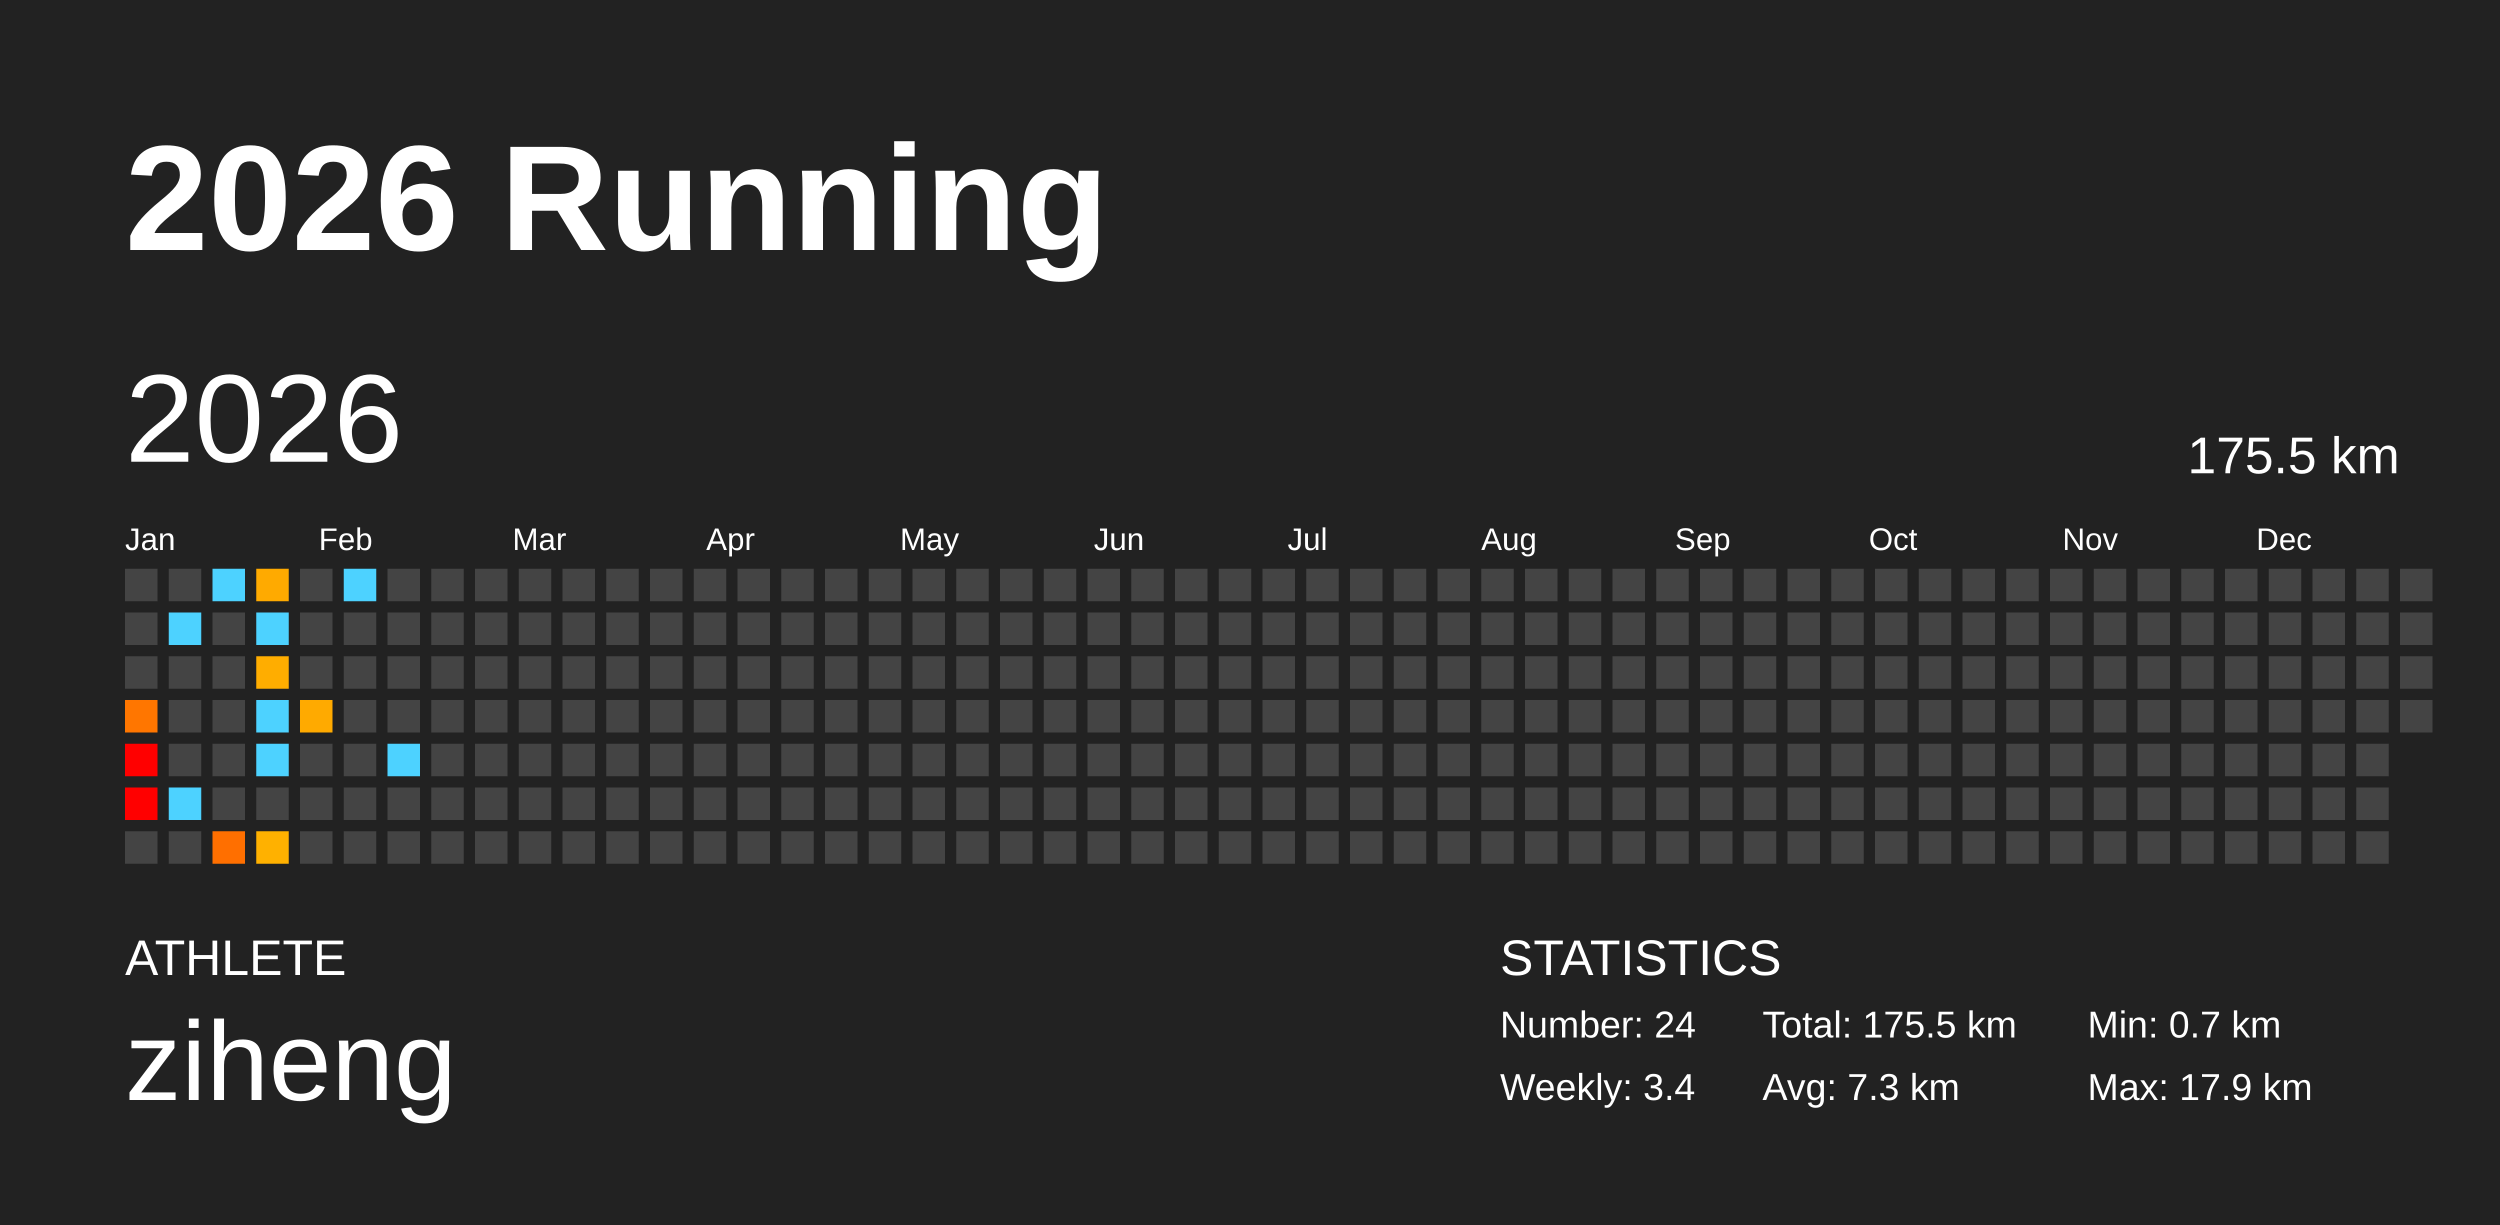
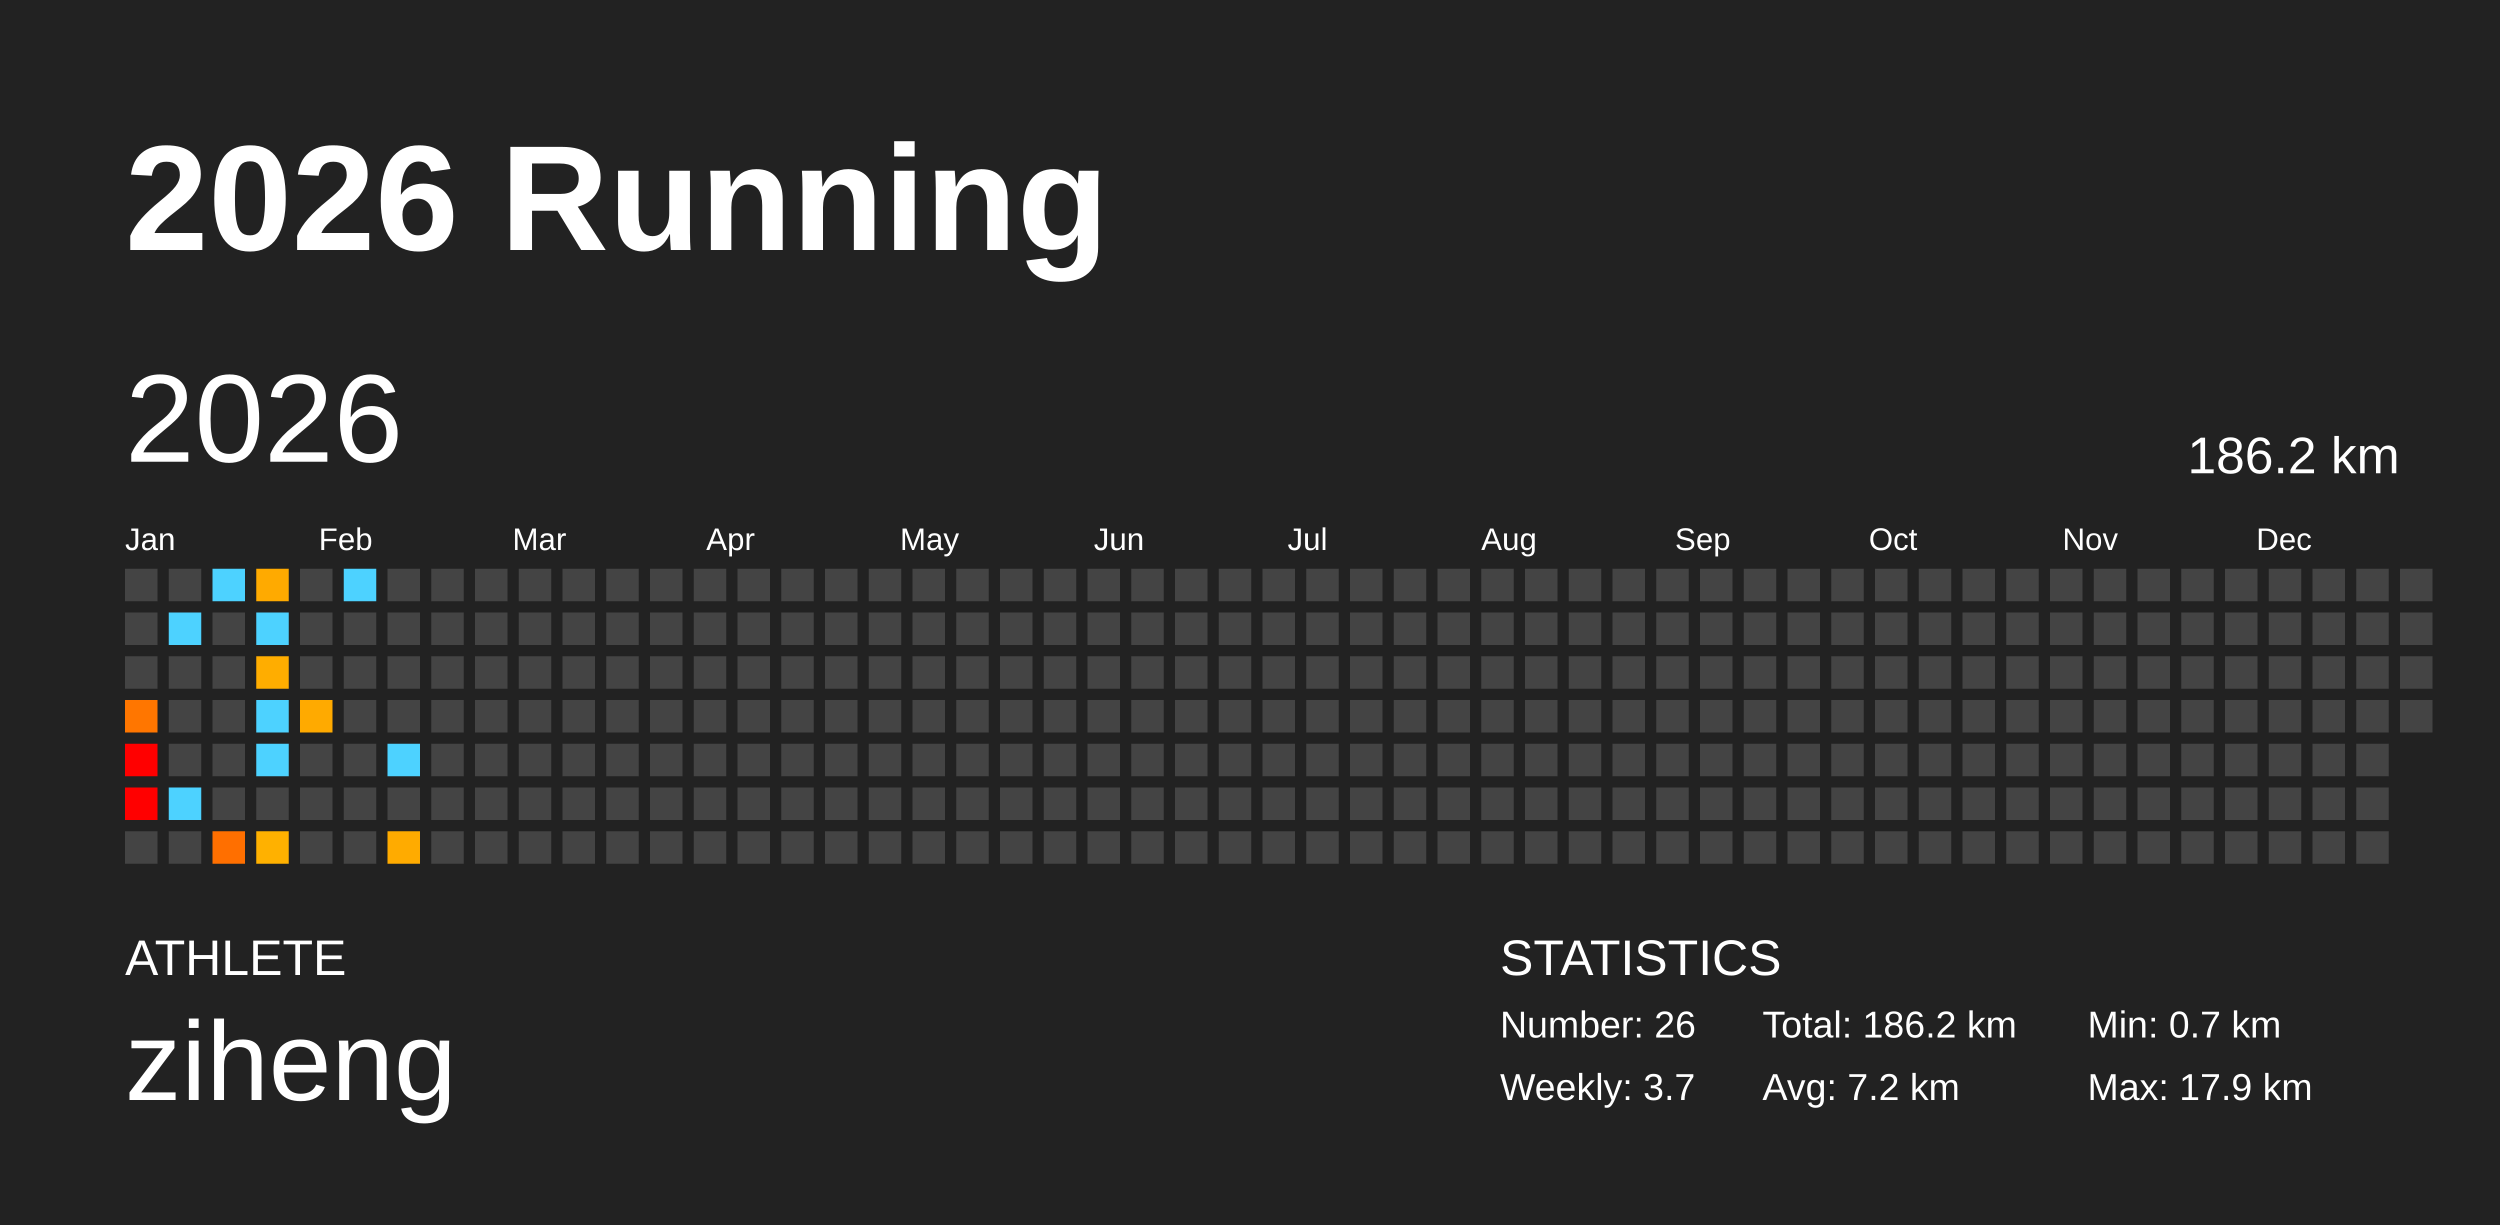
<svg xmlns="http://www.w3.org/2000/svg" baseProfile="full" height="98mm" version="1.1" viewBox="0,0,200,98" width="200mm">
  <defs />
  <rect fill="#222222" height="98" width="200" x="0" y="0" />
  <text fill="#FFFFFF" style="font-size:12px; font-family:Arial; font-weight:bold;" x="10" y="20">2026 Running</text>
  <text fill="#FFFFFF" style="font-size:4px; font-family:Arial" x="10" y="78">ATHLETE</text>
  <text fill="#FFFFFF" style="font-size:9px; font-family:Arial" x="10" y="88">ziheng</text>
  <text fill="#FFFFFF" style="font-size:4px; font-family:Arial" x="120" y="78">STATISTICS</text>
-   <text fill="#FFFFFF" style="font-size:3px; font-family:Arial" x="120" y="83">Number: 24</text>
-   <text fill="#FFFFFF" style="font-size:3px; font-family:Arial" x="120" y="88">Weekly: 3.4</text>
-   <text fill="#FFFFFF" style="font-size:3px; font-family:Arial" x="141" y="83">Total: 175.5 km</text>
-   <text fill="#FFFFFF" style="font-size:3px; font-family:Arial" x="141" y="88">Avg: 7.3 km</text>
+   <text fill="#FFFFFF" style="font-size:3px; font-family:Arial" x="120" y="83">Number: 26</text>
+   <text fill="#FFFFFF" style="font-size:3px; font-family:Arial" x="120" y="88">Weekly: 3.7</text>
+   <text fill="#FFFFFF" style="font-size:3px; font-family:Arial" x="141" y="83">Total: 186.2 km</text>
+   <text fill="#FFFFFF" style="font-size:3px; font-family:Arial" x="141" y="88">Avg: 7.2 km</text>
  <text fill="#FFFFFF" style="font-size:3px; font-family:Arial" x="167" y="83">Min: 0.7 km</text>
  <text fill="#FFFFFF" style="font-size:3px; font-family:Arial" x="167" y="88">Max: 17.9 km</text>
  <text dominant-baseline="hanging" fill="#FFFFFF" style="font-size:10.0px; font-family:Arial;" x="10" y="30">2026</text>
-   <text dominant-baseline="hanging" fill="#FFFFFF" style="font-size:4.125px; font-family:Arial;" x="175" y="35">175.5 km</text>
+   <text dominant-baseline="hanging" fill="#FFFFFF" style="font-size:4.125px; font-family:Arial;" x="175" y="35">186.2 km</text>
  <text fill="#FFFFFF" style="font-size:2.5px; font-family:Arial" x="10.0" y="44">Jan</text>
  <text fill="#FFFFFF" style="font-size:2.5px; font-family:Arial" x="25.5" y="44">Feb</text>
  <text fill="#FFFFFF" style="font-size:2.5px; font-family:Arial" x="41.0" y="44">Mar</text>
  <text fill="#FFFFFF" style="font-size:2.5px; font-family:Arial" x="56.5" y="44">Apr</text>
  <text fill="#FFFFFF" style="font-size:2.5px; font-family:Arial" x="72.0" y="44">May</text>
  <text fill="#FFFFFF" style="font-size:2.5px; font-family:Arial" x="87.5" y="44">Jun</text>
  <text fill="#FFFFFF" style="font-size:2.5px; font-family:Arial" x="103.0" y="44">Jul</text>
  <text fill="#FFFFFF" style="font-size:2.5px; font-family:Arial" x="118.5" y="44">Aug</text>
  <text fill="#FFFFFF" style="font-size:2.5px; font-family:Arial" x="134.0" y="44">Sep</text>
  <text fill="#FFFFFF" style="font-size:2.5px; font-family:Arial" x="149.5" y="44">Oct</text>
  <text fill="#FFFFFF" style="font-size:2.5px; font-family:Arial" x="165.0" y="44">Nov</text>
  <text fill="#FFFFFF" style="font-size:2.5px; font-family:Arial" x="180.5" y="44">Dec</text>
  <rect fill="#444444" height="2.6" width="2.6" x="10.0" y="45.5" />
  <rect fill="#444444" height="2.6" width="2.6" x="10.0" y="49.0" />
  <rect fill="#444444" height="2.6" width="2.6" x="10.0" y="52.5" />
  <rect fill="#ff7600" height="2.6" width="2.6" x="10.0" y="56.0" />
  <rect fill="red" height="2.6" width="2.6" x="10.0" y="59.5" />
  <rect fill="red" height="2.6" width="2.6" x="10.0" y="63.0" />
  <rect fill="#444444" height="2.6" width="2.6" x="10.0" y="66.5" />
  <rect fill="#444444" height="2.6" width="2.6" x="13.5" y="45.5" />
  <rect fill="#4dd2ff" height="2.6" width="2.6" x="13.5" y="49.0" />
  <rect fill="#444444" height="2.6" width="2.6" x="13.5" y="52.5" />
  <rect fill="#444444" height="2.6" width="2.6" x="13.5" y="56.0" />
  <rect fill="#444444" height="2.6" width="2.6" x="13.5" y="59.5" />
  <rect fill="#4dd2ff" height="2.6" width="2.6" x="13.5" y="63.0" />
  <rect fill="#444444" height="2.6" width="2.6" x="13.5" y="66.5" />
  <rect fill="#4dd2ff" height="2.6" width="2.6" x="17.0" y="45.5" />
  <rect fill="#444444" height="2.6" width="2.6" x="17.0" y="49.0" />
  <rect fill="#444444" height="2.6" width="2.6" x="17.0" y="52.5" />
  <rect fill="#444444" height="2.6" width="2.6" x="17.0" y="56.0" />
  <rect fill="#444444" height="2.6" width="2.6" x="17.0" y="59.5" />
  <rect fill="#444444" height="2.6" width="2.6" x="17.0" y="63.0" />
  <rect fill="#ff6f00" height="2.6" width="2.6" x="17.0" y="66.5" />
  <rect fill="#ffaa00" height="2.6" width="2.6" x="20.5" y="45.5" />
  <rect fill="#4dd2ff" height="2.6" width="2.6" x="20.5" y="49.0" />
  <rect fill="#ffad00" height="2.6" width="2.6" x="20.5" y="52.5" />
  <rect fill="#4dd2ff" height="2.6" width="2.6" x="20.5" y="56.0" />
  <rect fill="#4dd2ff" height="2.6" width="2.6" x="20.5" y="59.5" />
  <rect fill="#444444" height="2.6" width="2.6" x="20.5" y="63.0" />
  <rect fill="#ffb100" height="2.6" width="2.6" x="20.5" y="66.5" />
  <rect fill="#444444" height="2.6" width="2.6" x="24.0" y="45.5" />
  <rect fill="#444444" height="2.6" width="2.6" x="24.0" y="49.0" />
  <rect fill="#444444" height="2.6" width="2.6" x="24.0" y="52.5" />
  <rect fill="#ffaa00" height="2.6" width="2.6" x="24.0" y="56.0" />
  <rect fill="#444444" height="2.6" width="2.6" x="24.0" y="59.5" />
  <rect fill="#444444" height="2.6" width="2.6" x="24.0" y="63.0" />
  <rect fill="#444444" height="2.6" width="2.6" x="24.0" y="66.5" />
  <rect fill="#4dd2ff" height="2.6" width="2.6" x="27.5" y="45.5" />
  <rect fill="#444444" height="2.6" width="2.6" x="27.5" y="49.0" />
  <rect fill="#444444" height="2.6" width="2.6" x="27.5" y="52.5" />
  <rect fill="#444444" height="2.6" width="2.6" x="27.5" y="56.0" />
  <rect fill="#444444" height="2.6" width="2.6" x="27.5" y="59.5" />
  <rect fill="#444444" height="2.6" width="2.6" x="27.5" y="63.0" />
  <rect fill="#444444" height="2.6" width="2.6" x="27.5" y="66.5" />
  <rect fill="#444444" height="2.6" width="2.6" x="31.0" y="45.5" />
  <rect fill="#444444" height="2.6" width="2.6" x="31.0" y="49.0" />
  <rect fill="#444444" height="2.6" width="2.6" x="31.0" y="52.5" />
  <rect fill="#444444" height="2.6" width="2.6" x="31.0" y="56.0" />
  <rect fill="#4dd2ff" height="2.6" width="2.6" x="31.0" y="59.5" />
  <rect fill="#444444" height="2.6" width="2.6" x="31.0" y="63.0" />
-   <rect fill="#444444" height="2.6" width="2.6" x="31.0" y="66.5" />
+   <rect fill="#ffab00" height="2.6" width="2.6" x="31.0" y="66.5" />
  <rect fill="#444444" height="2.6" width="2.6" x="34.5" y="45.5" />
  <rect fill="#444444" height="2.6" width="2.6" x="34.5" y="49.0" />
  <rect fill="#444444" height="2.6" width="2.6" x="34.5" y="52.5" />
  <rect fill="#444444" height="2.6" width="2.6" x="34.5" y="56.0" />
  <rect fill="#444444" height="2.6" width="2.6" x="34.5" y="59.5" />
  <rect fill="#444444" height="2.6" width="2.6" x="34.5" y="63.0" />
  <rect fill="#444444" height="2.6" width="2.6" x="34.5" y="66.5" />
  <rect fill="#444444" height="2.6" width="2.6" x="38.0" y="45.5" />
  <rect fill="#444444" height="2.6" width="2.6" x="38.0" y="49.0" />
  <rect fill="#444444" height="2.6" width="2.6" x="38.0" y="52.5" />
  <rect fill="#444444" height="2.6" width="2.6" x="38.0" y="56.0" />
  <rect fill="#444444" height="2.6" width="2.6" x="38.0" y="59.5" />
  <rect fill="#444444" height="2.6" width="2.6" x="38.0" y="63.0" />
  <rect fill="#444444" height="2.6" width="2.6" x="38.0" y="66.5" />
  <rect fill="#444444" height="2.6" width="2.6" x="41.5" y="45.5" />
  <rect fill="#444444" height="2.6" width="2.6" x="41.5" y="49.0" />
  <rect fill="#444444" height="2.6" width="2.6" x="41.5" y="52.5" />
  <rect fill="#444444" height="2.6" width="2.6" x="41.5" y="56.0" />
  <rect fill="#444444" height="2.6" width="2.6" x="41.5" y="59.5" />
  <rect fill="#444444" height="2.6" width="2.6" x="41.5" y="63.0" />
  <rect fill="#444444" height="2.6" width="2.6" x="41.5" y="66.5" />
  <rect fill="#444444" height="2.6" width="2.6" x="45.0" y="45.5" />
  <rect fill="#444444" height="2.6" width="2.6" x="45.0" y="49.0" />
  <rect fill="#444444" height="2.6" width="2.6" x="45.0" y="52.5" />
  <rect fill="#444444" height="2.6" width="2.6" x="45.0" y="56.0" />
  <rect fill="#444444" height="2.6" width="2.6" x="45.0" y="59.5" />
  <rect fill="#444444" height="2.6" width="2.6" x="45.0" y="63.0" />
  <rect fill="#444444" height="2.6" width="2.6" x="45.0" y="66.5" />
  <rect fill="#444444" height="2.6" width="2.6" x="48.5" y="45.5" />
  <rect fill="#444444" height="2.6" width="2.6" x="48.5" y="49.0" />
  <rect fill="#444444" height="2.6" width="2.6" x="48.5" y="52.5" />
  <rect fill="#444444" height="2.6" width="2.6" x="48.5" y="56.0" />
  <rect fill="#444444" height="2.6" width="2.6" x="48.5" y="59.5" />
  <rect fill="#444444" height="2.6" width="2.6" x="48.5" y="63.0" />
  <rect fill="#444444" height="2.6" width="2.6" x="48.5" y="66.5" />
  <rect fill="#444444" height="2.6" width="2.6" x="52.0" y="45.5" />
  <rect fill="#444444" height="2.6" width="2.6" x="52.0" y="49.0" />
  <rect fill="#444444" height="2.6" width="2.6" x="52.0" y="52.5" />
  <rect fill="#444444" height="2.6" width="2.6" x="52.0" y="56.0" />
  <rect fill="#444444" height="2.6" width="2.6" x="52.0" y="59.5" />
  <rect fill="#444444" height="2.6" width="2.6" x="52.0" y="63.0" />
  <rect fill="#444444" height="2.6" width="2.6" x="52.0" y="66.5" />
  <rect fill="#444444" height="2.6" width="2.6" x="55.5" y="45.5" />
  <rect fill="#444444" height="2.6" width="2.6" x="55.5" y="49.0" />
  <rect fill="#444444" height="2.6" width="2.6" x="55.5" y="52.5" />
  <rect fill="#444444" height="2.6" width="2.6" x="55.5" y="56.0" />
  <rect fill="#444444" height="2.6" width="2.6" x="55.5" y="59.5" />
  <rect fill="#444444" height="2.6" width="2.6" x="55.5" y="63.0" />
  <rect fill="#444444" height="2.6" width="2.6" x="55.5" y="66.5" />
  <rect fill="#444444" height="2.6" width="2.6" x="59.0" y="45.5" />
  <rect fill="#444444" height="2.6" width="2.6" x="59.0" y="49.0" />
  <rect fill="#444444" height="2.6" width="2.6" x="59.0" y="52.5" />
  <rect fill="#444444" height="2.6" width="2.6" x="59.0" y="56.0" />
  <rect fill="#444444" height="2.6" width="2.6" x="59.0" y="59.5" />
  <rect fill="#444444" height="2.6" width="2.6" x="59.0" y="63.0" />
  <rect fill="#444444" height="2.6" width="2.6" x="59.0" y="66.5" />
  <rect fill="#444444" height="2.6" width="2.6" x="62.5" y="45.5" />
  <rect fill="#444444" height="2.6" width="2.6" x="62.5" y="49.0" />
  <rect fill="#444444" height="2.6" width="2.6" x="62.5" y="52.5" />
  <rect fill="#444444" height="2.6" width="2.6" x="62.5" y="56.0" />
  <rect fill="#444444" height="2.6" width="2.6" x="62.5" y="59.5" />
  <rect fill="#444444" height="2.6" width="2.6" x="62.5" y="63.0" />
  <rect fill="#444444" height="2.6" width="2.6" x="62.5" y="66.5" />
  <rect fill="#444444" height="2.6" width="2.6" x="66.0" y="45.5" />
  <rect fill="#444444" height="2.6" width="2.6" x="66.0" y="49.0" />
  <rect fill="#444444" height="2.6" width="2.6" x="66.0" y="52.5" />
  <rect fill="#444444" height="2.6" width="2.6" x="66.0" y="56.0" />
  <rect fill="#444444" height="2.6" width="2.6" x="66.0" y="59.5" />
  <rect fill="#444444" height="2.6" width="2.6" x="66.0" y="63.0" />
  <rect fill="#444444" height="2.6" width="2.6" x="66.0" y="66.5" />
  <rect fill="#444444" height="2.6" width="2.6" x="69.5" y="45.5" />
  <rect fill="#444444" height="2.6" width="2.6" x="69.5" y="49.0" />
  <rect fill="#444444" height="2.6" width="2.6" x="69.5" y="52.5" />
  <rect fill="#444444" height="2.6" width="2.6" x="69.5" y="56.0" />
  <rect fill="#444444" height="2.6" width="2.6" x="69.5" y="59.5" />
  <rect fill="#444444" height="2.6" width="2.6" x="69.5" y="63.0" />
  <rect fill="#444444" height="2.6" width="2.6" x="69.5" y="66.5" />
  <rect fill="#444444" height="2.6" width="2.6" x="73.0" y="45.5" />
  <rect fill="#444444" height="2.6" width="2.6" x="73.0" y="49.0" />
  <rect fill="#444444" height="2.6" width="2.6" x="73.0" y="52.5" />
  <rect fill="#444444" height="2.6" width="2.6" x="73.0" y="56.0" />
  <rect fill="#444444" height="2.6" width="2.6" x="73.0" y="59.5" />
  <rect fill="#444444" height="2.6" width="2.6" x="73.0" y="63.0" />
  <rect fill="#444444" height="2.6" width="2.6" x="73.0" y="66.5" />
  <rect fill="#444444" height="2.6" width="2.6" x="76.5" y="45.5" />
  <rect fill="#444444" height="2.6" width="2.6" x="76.5" y="49.0" />
  <rect fill="#444444" height="2.6" width="2.6" x="76.5" y="52.5" />
  <rect fill="#444444" height="2.6" width="2.6" x="76.5" y="56.0" />
  <rect fill="#444444" height="2.6" width="2.6" x="76.5" y="59.5" />
  <rect fill="#444444" height="2.6" width="2.6" x="76.5" y="63.0" />
  <rect fill="#444444" height="2.6" width="2.6" x="76.5" y="66.5" />
  <rect fill="#444444" height="2.6" width="2.6" x="80.0" y="45.5" />
  <rect fill="#444444" height="2.6" width="2.6" x="80.0" y="49.0" />
  <rect fill="#444444" height="2.6" width="2.6" x="80.0" y="52.5" />
  <rect fill="#444444" height="2.6" width="2.6" x="80.0" y="56.0" />
  <rect fill="#444444" height="2.6" width="2.6" x="80.0" y="59.5" />
  <rect fill="#444444" height="2.6" width="2.6" x="80.0" y="63.0" />
  <rect fill="#444444" height="2.6" width="2.6" x="80.0" y="66.5" />
  <rect fill="#444444" height="2.6" width="2.6" x="83.5" y="45.5" />
  <rect fill="#444444" height="2.6" width="2.6" x="83.5" y="49.0" />
  <rect fill="#444444" height="2.6" width="2.6" x="83.5" y="52.5" />
  <rect fill="#444444" height="2.6" width="2.6" x="83.5" y="56.0" />
  <rect fill="#444444" height="2.6" width="2.6" x="83.5" y="59.5" />
  <rect fill="#444444" height="2.6" width="2.6" x="83.5" y="63.0" />
  <rect fill="#444444" height="2.6" width="2.6" x="83.5" y="66.5" />
  <rect fill="#444444" height="2.6" width="2.6" x="87.0" y="45.5" />
  <rect fill="#444444" height="2.6" width="2.6" x="87.0" y="49.0" />
  <rect fill="#444444" height="2.6" width="2.6" x="87.0" y="52.5" />
  <rect fill="#444444" height="2.6" width="2.6" x="87.0" y="56.0" />
  <rect fill="#444444" height="2.6" width="2.6" x="87.0" y="59.5" />
  <rect fill="#444444" height="2.6" width="2.6" x="87.0" y="63.0" />
  <rect fill="#444444" height="2.6" width="2.6" x="87.0" y="66.5" />
  <rect fill="#444444" height="2.6" width="2.6" x="90.5" y="45.5" />
  <rect fill="#444444" height="2.6" width="2.6" x="90.5" y="49.0" />
  <rect fill="#444444" height="2.6" width="2.6" x="90.5" y="52.5" />
  <rect fill="#444444" height="2.6" width="2.6" x="90.5" y="56.0" />
  <rect fill="#444444" height="2.6" width="2.6" x="90.5" y="59.5" />
  <rect fill="#444444" height="2.6" width="2.6" x="90.5" y="63.0" />
  <rect fill="#444444" height="2.6" width="2.6" x="90.5" y="66.5" />
  <rect fill="#444444" height="2.6" width="2.6" x="94.0" y="45.5" />
  <rect fill="#444444" height="2.6" width="2.6" x="94.0" y="49.0" />
  <rect fill="#444444" height="2.6" width="2.6" x="94.0" y="52.5" />
  <rect fill="#444444" height="2.6" width="2.6" x="94.0" y="56.0" />
  <rect fill="#444444" height="2.6" width="2.6" x="94.0" y="59.5" />
  <rect fill="#444444" height="2.6" width="2.6" x="94.0" y="63.0" />
  <rect fill="#444444" height="2.6" width="2.6" x="94.0" y="66.5" />
  <rect fill="#444444" height="2.6" width="2.6" x="97.5" y="45.5" />
  <rect fill="#444444" height="2.6" width="2.6" x="97.5" y="49.0" />
  <rect fill="#444444" height="2.6" width="2.6" x="97.5" y="52.5" />
  <rect fill="#444444" height="2.6" width="2.6" x="97.5" y="56.0" />
  <rect fill="#444444" height="2.6" width="2.6" x="97.5" y="59.5" />
  <rect fill="#444444" height="2.6" width="2.6" x="97.5" y="63.0" />
  <rect fill="#444444" height="2.6" width="2.6" x="97.5" y="66.5" />
  <rect fill="#444444" height="2.6" width="2.6" x="101.0" y="45.5" />
  <rect fill="#444444" height="2.6" width="2.6" x="101.0" y="49.0" />
  <rect fill="#444444" height="2.6" width="2.6" x="101.0" y="52.5" />
  <rect fill="#444444" height="2.6" width="2.6" x="101.0" y="56.0" />
  <rect fill="#444444" height="2.6" width="2.6" x="101.0" y="59.5" />
  <rect fill="#444444" height="2.6" width="2.6" x="101.0" y="63.0" />
  <rect fill="#444444" height="2.6" width="2.6" x="101.0" y="66.5" />
  <rect fill="#444444" height="2.6" width="2.6" x="104.5" y="45.5" />
  <rect fill="#444444" height="2.6" width="2.6" x="104.5" y="49.0" />
  <rect fill="#444444" height="2.6" width="2.6" x="104.5" y="52.5" />
  <rect fill="#444444" height="2.6" width="2.6" x="104.5" y="56.0" />
  <rect fill="#444444" height="2.6" width="2.6" x="104.5" y="59.5" />
  <rect fill="#444444" height="2.6" width="2.6" x="104.5" y="63.0" />
  <rect fill="#444444" height="2.6" width="2.6" x="104.5" y="66.5" />
  <rect fill="#444444" height="2.6" width="2.6" x="108.0" y="45.5" />
  <rect fill="#444444" height="2.6" width="2.6" x="108.0" y="49.0" />
  <rect fill="#444444" height="2.6" width="2.6" x="108.0" y="52.5" />
  <rect fill="#444444" height="2.6" width="2.6" x="108.0" y="56.0" />
  <rect fill="#444444" height="2.6" width="2.6" x="108.0" y="59.5" />
  <rect fill="#444444" height="2.6" width="2.6" x="108.0" y="63.0" />
  <rect fill="#444444" height="2.6" width="2.6" x="108.0" y="66.5" />
  <rect fill="#444444" height="2.6" width="2.6" x="111.5" y="45.5" />
  <rect fill="#444444" height="2.6" width="2.6" x="111.5" y="49.0" />
  <rect fill="#444444" height="2.6" width="2.6" x="111.5" y="52.5" />
  <rect fill="#444444" height="2.6" width="2.6" x="111.5" y="56.0" />
  <rect fill="#444444" height="2.6" width="2.6" x="111.5" y="59.5" />
  <rect fill="#444444" height="2.6" width="2.6" x="111.5" y="63.0" />
  <rect fill="#444444" height="2.6" width="2.6" x="111.5" y="66.5" />
  <rect fill="#444444" height="2.6" width="2.6" x="115.0" y="45.5" />
  <rect fill="#444444" height="2.6" width="2.6" x="115.0" y="49.0" />
  <rect fill="#444444" height="2.6" width="2.6" x="115.0" y="52.5" />
  <rect fill="#444444" height="2.6" width="2.6" x="115.0" y="56.0" />
  <rect fill="#444444" height="2.6" width="2.6" x="115.0" y="59.5" />
  <rect fill="#444444" height="2.6" width="2.6" x="115.0" y="63.0" />
  <rect fill="#444444" height="2.6" width="2.6" x="115.0" y="66.5" />
  <rect fill="#444444" height="2.6" width="2.6" x="118.5" y="45.5" />
  <rect fill="#444444" height="2.6" width="2.6" x="118.5" y="49.0" />
  <rect fill="#444444" height="2.6" width="2.6" x="118.5" y="52.5" />
  <rect fill="#444444" height="2.6" width="2.6" x="118.5" y="56.0" />
  <rect fill="#444444" height="2.6" width="2.6" x="118.5" y="59.5" />
  <rect fill="#444444" height="2.6" width="2.6" x="118.5" y="63.0" />
  <rect fill="#444444" height="2.6" width="2.6" x="118.5" y="66.5" />
  <rect fill="#444444" height="2.6" width="2.6" x="122.0" y="45.5" />
  <rect fill="#444444" height="2.6" width="2.6" x="122.0" y="49.0" />
  <rect fill="#444444" height="2.6" width="2.6" x="122.0" y="52.5" />
  <rect fill="#444444" height="2.6" width="2.6" x="122.0" y="56.0" />
  <rect fill="#444444" height="2.6" width="2.6" x="122.0" y="59.5" />
  <rect fill="#444444" height="2.6" width="2.6" x="122.0" y="63.0" />
  <rect fill="#444444" height="2.6" width="2.6" x="122.0" y="66.5" />
  <rect fill="#444444" height="2.6" width="2.6" x="125.5" y="45.5" />
  <rect fill="#444444" height="2.6" width="2.6" x="125.5" y="49.0" />
  <rect fill="#444444" height="2.6" width="2.6" x="125.5" y="52.5" />
  <rect fill="#444444" height="2.6" width="2.6" x="125.5" y="56.0" />
  <rect fill="#444444" height="2.6" width="2.6" x="125.5" y="59.5" />
  <rect fill="#444444" height="2.6" width="2.6" x="125.5" y="63.0" />
  <rect fill="#444444" height="2.6" width="2.6" x="125.5" y="66.5" />
  <rect fill="#444444" height="2.6" width="2.6" x="129.0" y="45.5" />
  <rect fill="#444444" height="2.6" width="2.6" x="129.0" y="49.0" />
  <rect fill="#444444" height="2.6" width="2.6" x="129.0" y="52.5" />
  <rect fill="#444444" height="2.6" width="2.6" x="129.0" y="56.0" />
  <rect fill="#444444" height="2.6" width="2.6" x="129.0" y="59.5" />
  <rect fill="#444444" height="2.6" width="2.6" x="129.0" y="63.0" />
  <rect fill="#444444" height="2.6" width="2.6" x="129.0" y="66.5" />
  <rect fill="#444444" height="2.6" width="2.6" x="132.5" y="45.5" />
  <rect fill="#444444" height="2.6" width="2.6" x="132.5" y="49.0" />
  <rect fill="#444444" height="2.6" width="2.6" x="132.5" y="52.5" />
  <rect fill="#444444" height="2.6" width="2.6" x="132.5" y="56.0" />
  <rect fill="#444444" height="2.6" width="2.6" x="132.5" y="59.5" />
  <rect fill="#444444" height="2.6" width="2.6" x="132.5" y="63.0" />
  <rect fill="#444444" height="2.6" width="2.6" x="132.5" y="66.5" />
  <rect fill="#444444" height="2.6" width="2.6" x="136.0" y="45.5" />
  <rect fill="#444444" height="2.6" width="2.6" x="136.0" y="49.0" />
  <rect fill="#444444" height="2.6" width="2.6" x="136.0" y="52.5" />
  <rect fill="#444444" height="2.6" width="2.6" x="136.0" y="56.0" />
  <rect fill="#444444" height="2.6" width="2.6" x="136.0" y="59.5" />
  <rect fill="#444444" height="2.6" width="2.6" x="136.0" y="63.0" />
  <rect fill="#444444" height="2.6" width="2.6" x="136.0" y="66.5" />
  <rect fill="#444444" height="2.6" width="2.6" x="139.5" y="45.5" />
  <rect fill="#444444" height="2.6" width="2.6" x="139.5" y="49.0" />
  <rect fill="#444444" height="2.6" width="2.6" x="139.5" y="52.5" />
  <rect fill="#444444" height="2.6" width="2.6" x="139.5" y="56.0" />
  <rect fill="#444444" height="2.6" width="2.6" x="139.5" y="59.5" />
  <rect fill="#444444" height="2.6" width="2.6" x="139.5" y="63.0" />
  <rect fill="#444444" height="2.6" width="2.6" x="139.5" y="66.5" />
  <rect fill="#444444" height="2.6" width="2.6" x="143.0" y="45.5" />
  <rect fill="#444444" height="2.6" width="2.6" x="143.0" y="49.0" />
  <rect fill="#444444" height="2.6" width="2.6" x="143.0" y="52.5" />
  <rect fill="#444444" height="2.6" width="2.6" x="143.0" y="56.0" />
  <rect fill="#444444" height="2.6" width="2.6" x="143.0" y="59.5" />
  <rect fill="#444444" height="2.6" width="2.6" x="143.0" y="63.0" />
  <rect fill="#444444" height="2.6" width="2.6" x="143.0" y="66.5" />
  <rect fill="#444444" height="2.6" width="2.6" x="146.5" y="45.5" />
  <rect fill="#444444" height="2.6" width="2.6" x="146.5" y="49.0" />
  <rect fill="#444444" height="2.6" width="2.6" x="146.5" y="52.5" />
  <rect fill="#444444" height="2.6" width="2.6" x="146.5" y="56.0" />
  <rect fill="#444444" height="2.6" width="2.6" x="146.5" y="59.5" />
  <rect fill="#444444" height="2.6" width="2.6" x="146.5" y="63.0" />
  <rect fill="#444444" height="2.6" width="2.6" x="146.5" y="66.5" />
  <rect fill="#444444" height="2.6" width="2.6" x="150.0" y="45.5" />
  <rect fill="#444444" height="2.6" width="2.6" x="150.0" y="49.0" />
  <rect fill="#444444" height="2.6" width="2.6" x="150.0" y="52.5" />
  <rect fill="#444444" height="2.6" width="2.6" x="150.0" y="56.0" />
  <rect fill="#444444" height="2.6" width="2.6" x="150.0" y="59.5" />
  <rect fill="#444444" height="2.6" width="2.6" x="150.0" y="63.0" />
  <rect fill="#444444" height="2.6" width="2.6" x="150.0" y="66.5" />
  <rect fill="#444444" height="2.6" width="2.6" x="153.5" y="45.5" />
  <rect fill="#444444" height="2.6" width="2.6" x="153.5" y="49.0" />
  <rect fill="#444444" height="2.6" width="2.6" x="153.5" y="52.5" />
  <rect fill="#444444" height="2.6" width="2.6" x="153.5" y="56.0" />
  <rect fill="#444444" height="2.6" width="2.6" x="153.5" y="59.5" />
  <rect fill="#444444" height="2.6" width="2.6" x="153.5" y="63.0" />
  <rect fill="#444444" height="2.6" width="2.6" x="153.5" y="66.5" />
  <rect fill="#444444" height="2.6" width="2.6" x="157.0" y="45.5" />
  <rect fill="#444444" height="2.6" width="2.6" x="157.0" y="49.0" />
  <rect fill="#444444" height="2.6" width="2.6" x="157.0" y="52.5" />
  <rect fill="#444444" height="2.6" width="2.6" x="157.0" y="56.0" />
  <rect fill="#444444" height="2.6" width="2.6" x="157.0" y="59.5" />
  <rect fill="#444444" height="2.6" width="2.6" x="157.0" y="63.0" />
  <rect fill="#444444" height="2.6" width="2.6" x="157.0" y="66.5" />
  <rect fill="#444444" height="2.6" width="2.6" x="160.5" y="45.5" />
  <rect fill="#444444" height="2.6" width="2.6" x="160.5" y="49.0" />
  <rect fill="#444444" height="2.6" width="2.6" x="160.5" y="52.5" />
  <rect fill="#444444" height="2.6" width="2.6" x="160.5" y="56.0" />
  <rect fill="#444444" height="2.6" width="2.6" x="160.5" y="59.5" />
  <rect fill="#444444" height="2.6" width="2.6" x="160.5" y="63.0" />
  <rect fill="#444444" height="2.6" width="2.6" x="160.5" y="66.5" />
  <rect fill="#444444" height="2.6" width="2.6" x="164.0" y="45.5" />
  <rect fill="#444444" height="2.6" width="2.6" x="164.0" y="49.0" />
  <rect fill="#444444" height="2.6" width="2.6" x="164.0" y="52.5" />
  <rect fill="#444444" height="2.6" width="2.6" x="164.0" y="56.0" />
  <rect fill="#444444" height="2.6" width="2.6" x="164.0" y="59.5" />
  <rect fill="#444444" height="2.6" width="2.6" x="164.0" y="63.0" />
  <rect fill="#444444" height="2.6" width="2.6" x="164.0" y="66.5" />
  <rect fill="#444444" height="2.6" width="2.6" x="167.5" y="45.5" />
  <rect fill="#444444" height="2.6" width="2.6" x="167.5" y="49.0" />
  <rect fill="#444444" height="2.6" width="2.6" x="167.5" y="52.5" />
  <rect fill="#444444" height="2.6" width="2.6" x="167.5" y="56.0" />
  <rect fill="#444444" height="2.6" width="2.6" x="167.5" y="59.5" />
  <rect fill="#444444" height="2.6" width="2.6" x="167.5" y="63.0" />
  <rect fill="#444444" height="2.6" width="2.6" x="167.5" y="66.5" />
  <rect fill="#444444" height="2.6" width="2.6" x="171.0" y="45.5" />
  <rect fill="#444444" height="2.6" width="2.6" x="171.0" y="49.0" />
  <rect fill="#444444" height="2.6" width="2.6" x="171.0" y="52.5" />
  <rect fill="#444444" height="2.6" width="2.6" x="171.0" y="56.0" />
  <rect fill="#444444" height="2.6" width="2.6" x="171.0" y="59.5" />
  <rect fill="#444444" height="2.6" width="2.6" x="171.0" y="63.0" />
  <rect fill="#444444" height="2.6" width="2.6" x="171.0" y="66.5" />
  <rect fill="#444444" height="2.6" width="2.6" x="174.5" y="45.5" />
  <rect fill="#444444" height="2.6" width="2.6" x="174.5" y="49.0" />
  <rect fill="#444444" height="2.6" width="2.6" x="174.5" y="52.5" />
  <rect fill="#444444" height="2.6" width="2.6" x="174.5" y="56.0" />
  <rect fill="#444444" height="2.6" width="2.6" x="174.5" y="59.5" />
  <rect fill="#444444" height="2.6" width="2.6" x="174.5" y="63.0" />
  <rect fill="#444444" height="2.6" width="2.6" x="174.5" y="66.5" />
  <rect fill="#444444" height="2.6" width="2.6" x="178.0" y="45.5" />
  <rect fill="#444444" height="2.6" width="2.6" x="178.0" y="49.0" />
  <rect fill="#444444" height="2.6" width="2.6" x="178.0" y="52.5" />
  <rect fill="#444444" height="2.6" width="2.6" x="178.0" y="56.0" />
  <rect fill="#444444" height="2.6" width="2.6" x="178.0" y="59.5" />
  <rect fill="#444444" height="2.6" width="2.6" x="178.0" y="63.0" />
  <rect fill="#444444" height="2.6" width="2.6" x="178.0" y="66.5" />
  <rect fill="#444444" height="2.6" width="2.6" x="181.5" y="45.5" />
  <rect fill="#444444" height="2.6" width="2.6" x="181.5" y="49.0" />
  <rect fill="#444444" height="2.6" width="2.6" x="181.5" y="52.5" />
  <rect fill="#444444" height="2.6" width="2.6" x="181.5" y="56.0" />
  <rect fill="#444444" height="2.6" width="2.6" x="181.5" y="59.5" />
  <rect fill="#444444" height="2.6" width="2.6" x="181.5" y="63.0" />
  <rect fill="#444444" height="2.6" width="2.6" x="181.5" y="66.5" />
  <rect fill="#444444" height="2.6" width="2.6" x="185.0" y="45.5" />
  <rect fill="#444444" height="2.6" width="2.6" x="185.0" y="49.0" />
  <rect fill="#444444" height="2.6" width="2.6" x="185.0" y="52.5" />
  <rect fill="#444444" height="2.6" width="2.6" x="185.0" y="56.0" />
  <rect fill="#444444" height="2.6" width="2.6" x="185.0" y="59.5" />
  <rect fill="#444444" height="2.6" width="2.6" x="185.0" y="63.0" />
  <rect fill="#444444" height="2.6" width="2.6" x="185.0" y="66.5" />
  <rect fill="#444444" height="2.6" width="2.6" x="188.5" y="45.5" />
  <rect fill="#444444" height="2.6" width="2.6" x="188.5" y="49.0" />
  <rect fill="#444444" height="2.6" width="2.6" x="188.5" y="52.5" />
  <rect fill="#444444" height="2.6" width="2.6" x="188.5" y="56.0" />
  <rect fill="#444444" height="2.6" width="2.6" x="188.5" y="59.5" />
  <rect fill="#444444" height="2.6" width="2.6" x="188.5" y="63.0" />
  <rect fill="#444444" height="2.6" width="2.6" x="188.5" y="66.5" />
  <rect fill="#444444" height="2.6" width="2.6" x="192.0" y="45.5" />
  <rect fill="#444444" height="2.6" width="2.6" x="192.0" y="49.0" />
  <rect fill="#444444" height="2.6" width="2.6" x="192.0" y="52.5" />
  <rect fill="#444444" height="2.6" width="2.6" x="192.0" y="56.0" />
</svg>
